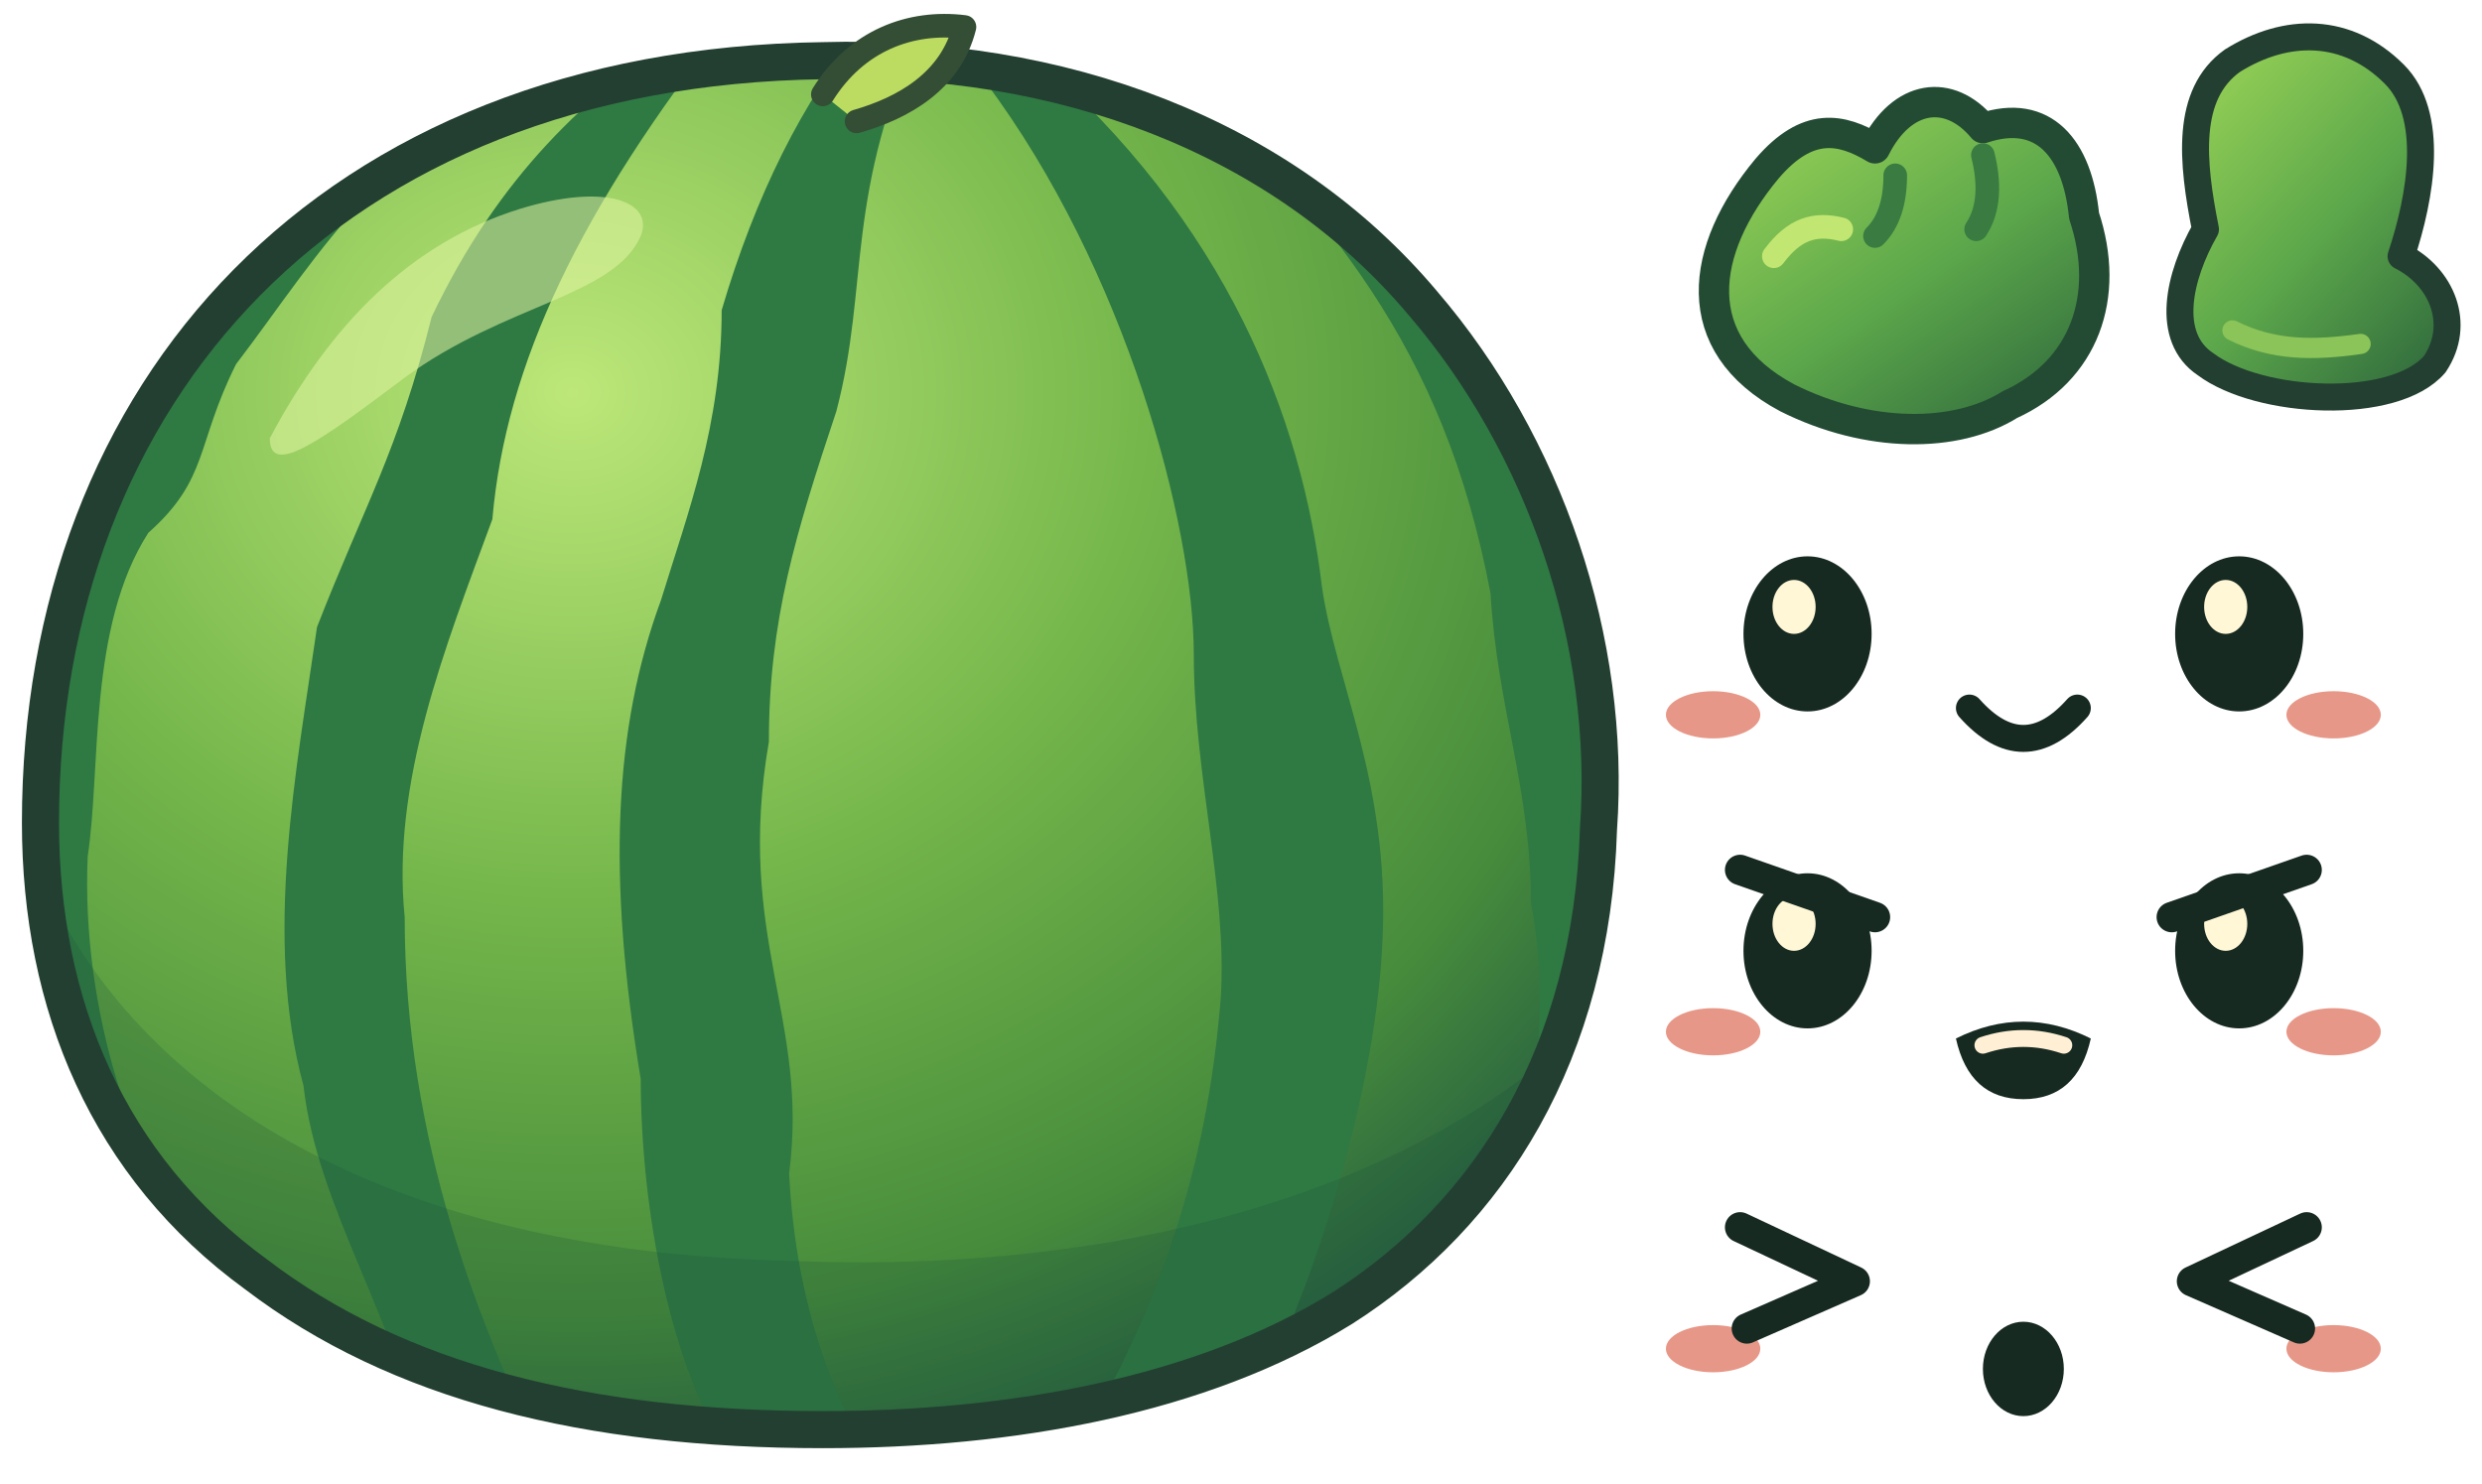
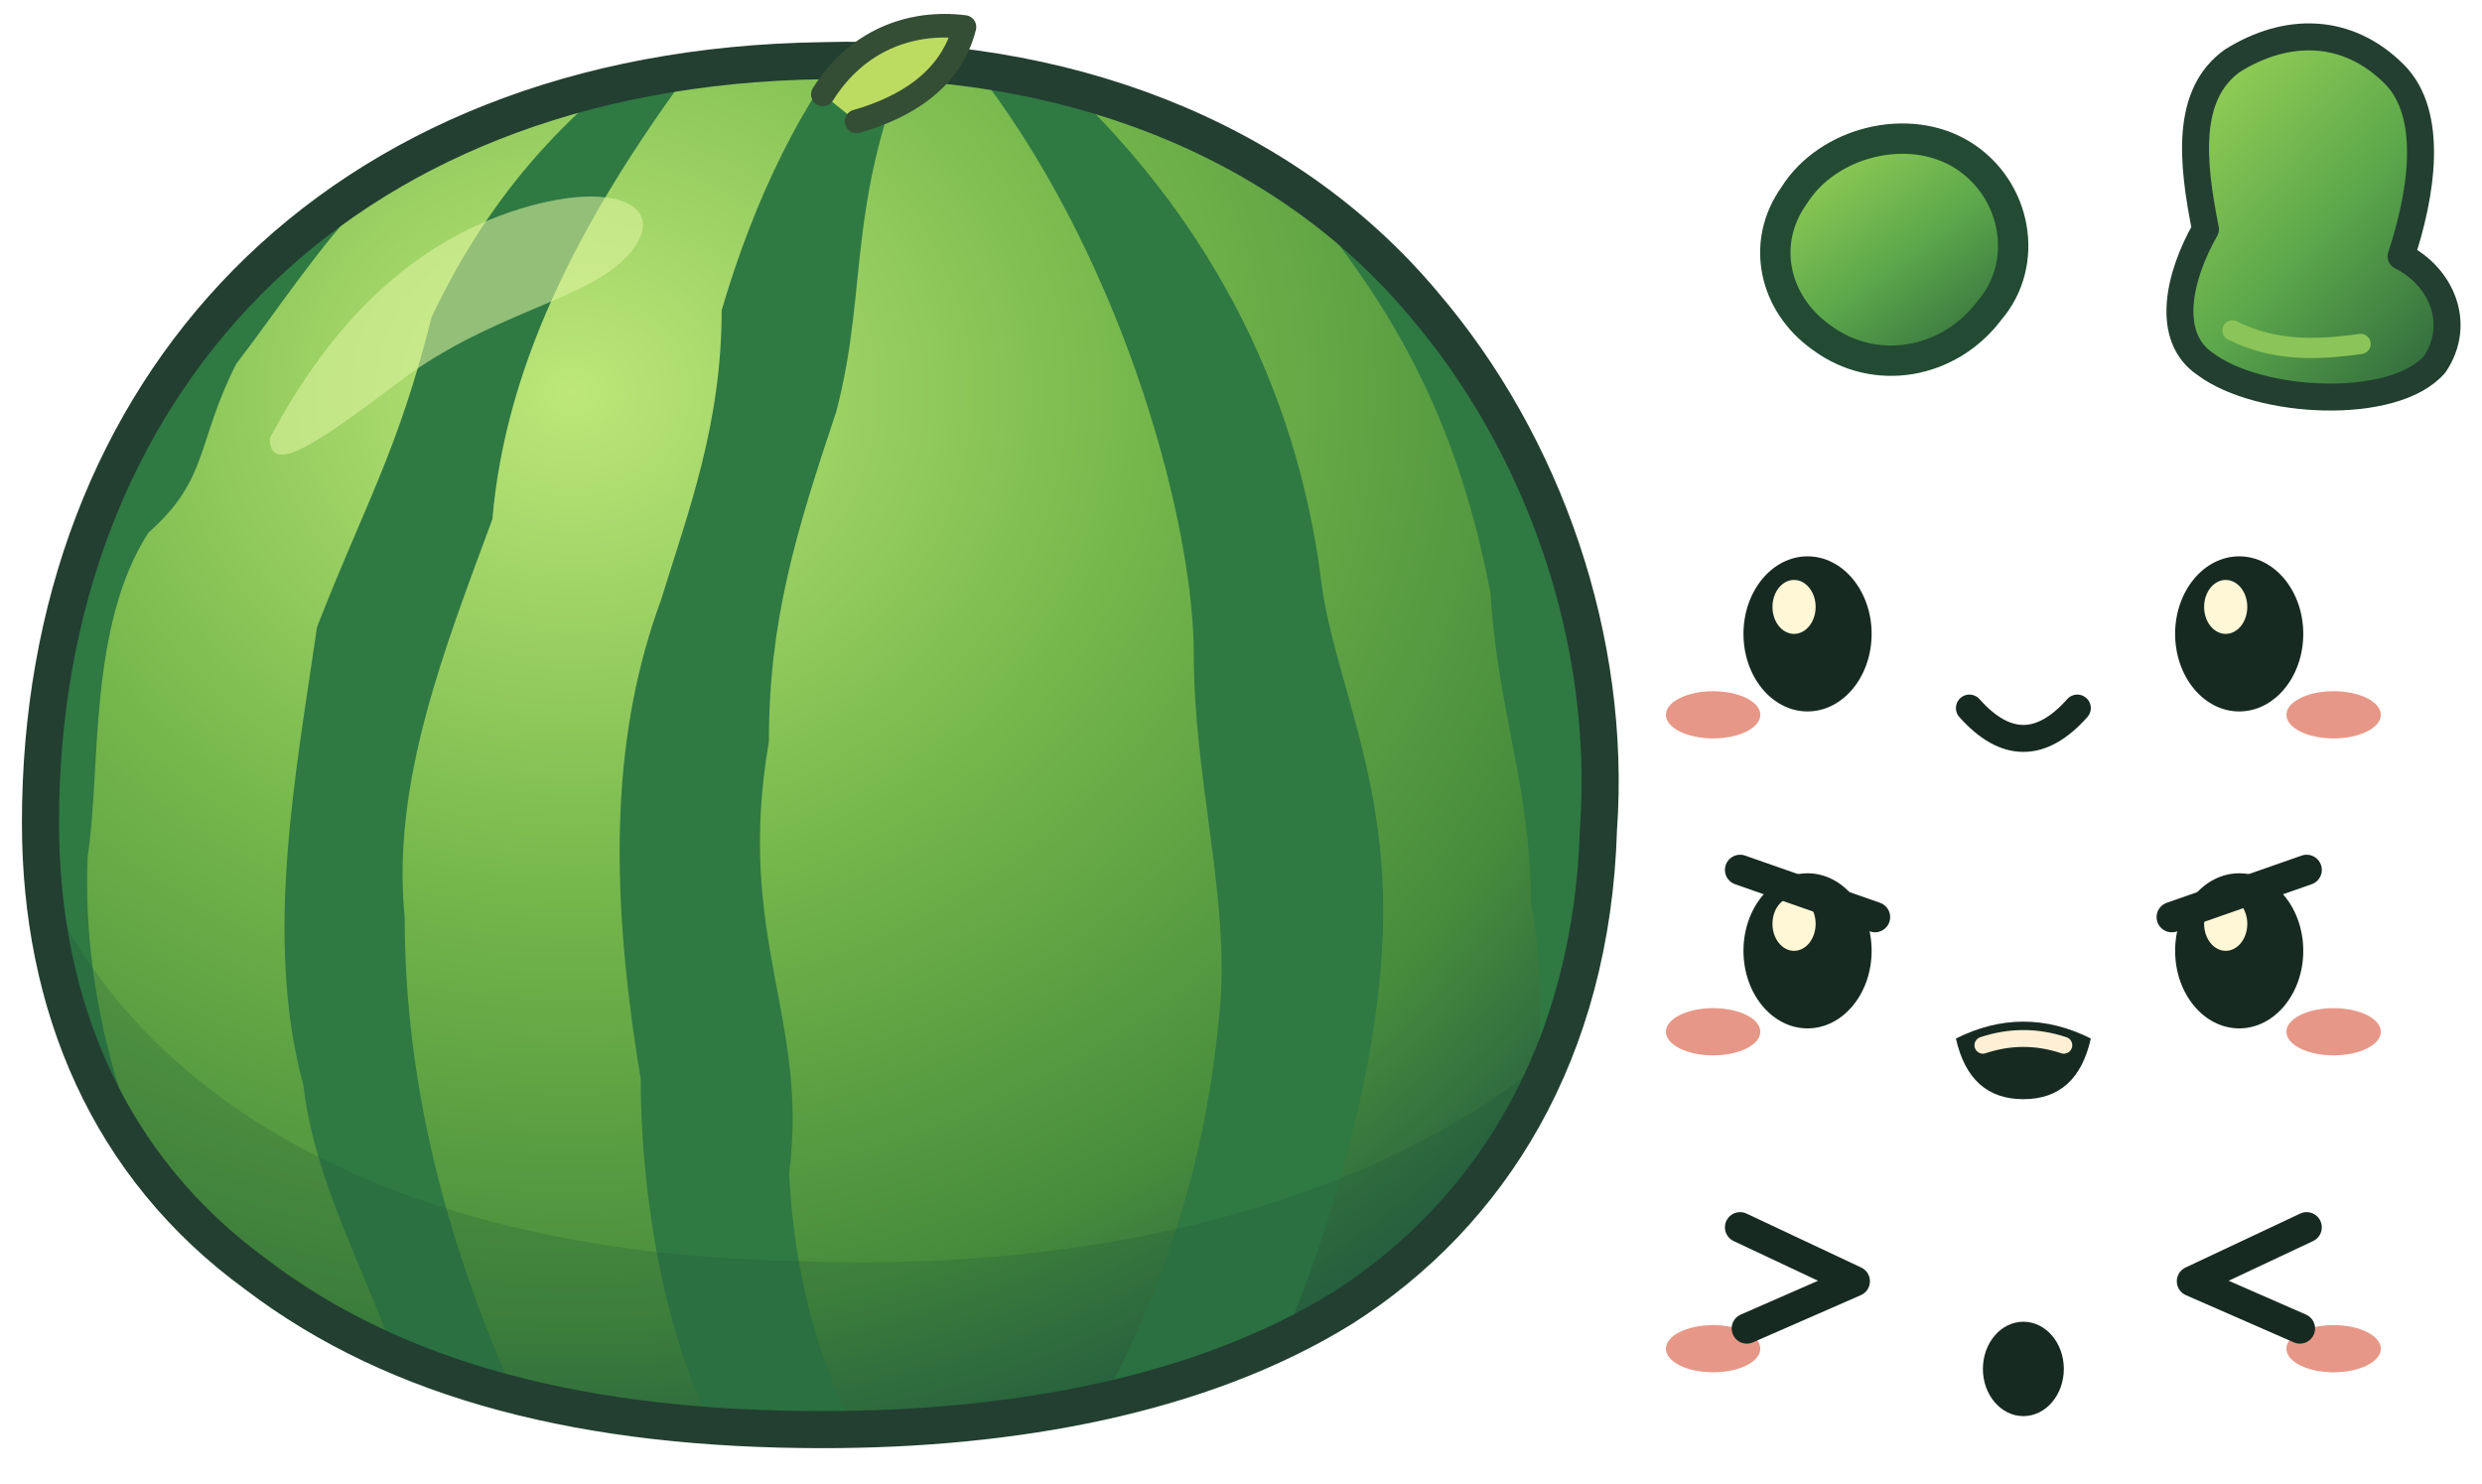
<svg xmlns="http://www.w3.org/2000/svg" width="368" height="220" viewBox="0 0 368 220">
  <defs>
    <radialGradient id="rind" cx="34%" cy="24%" r="82%">
      <stop stop-color="#bde779" />
      <stop offset=".46" stop-color="#74b64a" />
      <stop offset=".83" stop-color="#478c3c" />
      <stop offset="1" stop-color="#2b6540" />
    </radialGradient>
    <linearGradient id="limb" x2="0.8" y2="1">
      <stop stop-color="#a1d858" />
      <stop offset=".58" stop-color="#5da84b" />
      <stop offset="1" stop-color="#34703e" />
    </linearGradient>
    <path id="body" d="M122 9c35-1 68 11 89 36 18 21 28 50 26 78-1 33-16 57-38 71-21 13-49 18-77 18-35 0-63-7-84-23-22-16-32-40-32-67C6 58 49 10 122 9Z" />
    <clipPath id="body-clip">
      <use href="#body" />
    </clipPath>
    <g id="eyes">
      <ellipse cx="24" cy="19" rx="9.5" ry="11.5" />
      <ellipse cx="88" cy="19" rx="9.5" ry="11.5" />
      <g fill="#fff7d6">
        <ellipse cx="22" cy="15" rx="3.2" ry="4" />
        <ellipse cx="86" cy="15" rx="3.2" ry="4" />
      </g>
    </g>
    <g id="cheeks" fill="#e38572" opacity=".85">
      <ellipse cx="10" cy="31" rx="7" ry="3.5" />
      <ellipse cx="102" cy="31" rx="7" ry="3.5" />
    </g>
  </defs>
  <use href="#body" fill="url(#rind)" />
  <g clip-path="url(#body-clip)" fill="#2f7943">
    <path d="M91 2C56 21 48 37 35 54c-6 12-4 17-13 25-9 14-7 35-9 48-1 23 7 46 16 57 1 7 9 14 12 25l-31-12-16-46 7-72 21-34 25-28Z" />
    <path d="M108 3C86 31 75 54 73 77c-7 19-15 39-13 59 0 33 11 61 22 83L63 216c-4-20-16-37-18-55-6-22-1-47 2-68 7-18 12-26 17-46C74 26 87 14 102 4Z" />
    <path d="M137 3c-12 26-8 39-13 58-6 18-10 31-10 49-5 29 6 41 3 64 1 20 7 35 14 45l-20 1c-12-15-16-42-16-60-5-30-4-52 3-71 4-13 9-26 9-43 5-17 12-31 21-42Z" />
    <path d="M153 8c29 25 40 54 43 79 2 14 10 29 9 52-1 26-13 60-22 74l-26 6c15-24 22-46 24-71 1-16-4-33-4-51 0-19-10-57-31-85Z" />
    <path d="M172 7c40 21 63 50 71 79l6 62-16 49-23 14c16-27 21-57 17-77 0-17-5-29-6-46-7-37-24-56-49-81Z" />
    <path d="M9 136c17 31 55 50 109 51 54 2 95-13 118-36l-9 46-37 15-64 14-69-9-42-24Z" fill="#164b36" opacity=".2" />
    <path d="M40 65c9-17 21-29 37-34 13-4 20-1 18 4-4 9-20 10-35 21-12 9-20 15-20 9Z" fill="#e0f5a0" opacity=".57" />
  </g>
  <use href="#body" fill="none" stroke="#233f31" stroke-width="5.5" />
  <path d="M122 14c5-8 13-11 21-10-2 8-9 12-16 14" fill="#bcdb61" stroke="#344e35" stroke-width="3.5" stroke-linecap="round" stroke-linejoin="round" />
  <g transform="translate(246 2)">
-     <path d="M16 23c6-7 11-6 16-3 4-8 11-9 16-3 9-3 14 3 15 13 4 12 0 23-11 28-8 5-21 5-33-1-15-8-13-22-3-34Z" fill="url(#limb)" stroke="#234b33" stroke-width="4.5" stroke-linejoin="round" />
-     <path d="M35 24c0 4-1 7-3 9m16-12c1 4 1 8-1 11" fill="none" stroke="#397b41" stroke-width="3.5" stroke-linecap="round" />
-     <path d="M17 36c3-4 6-5 10-4" fill="none" stroke="#c2e672" stroke-width="3.5" stroke-linecap="round" />
+     <path d="M20 27c5-8 17-11 25-6 8 5 10 16 4 23-6 8-17 10-25 4-7-5-9-14-4-21Z" fill="url(#limb)" stroke="#234b33" stroke-width="4.5" stroke-linejoin="round" />
  </g>
  <g transform="translate(320 2)">
    <path d="M11 7c8-5 17-5 24 2 6 6 4 18 1 27 6 3 9 10 5 16-6 7-26 6-34 0-6-4-4-13 0-20C5 22 4 12 11 7Z" fill="url(#limb)" stroke="#233f31" stroke-width="4" stroke-linejoin="round" />
    <path d="M11 47c6 3 12 3 19 2" fill="none" stroke="#8bc458" stroke-width="3" stroke-linecap="round" />
  </g>
  <g transform="translate(244 75)" fill="#172a22">
    <use href="#eyes" />
    <use href="#cheeks" />
    <path d="M48 30q8 9 16 0" fill="none" stroke="#172a22" stroke-width="4" stroke-linecap="round" />
  </g>
  <g transform="translate(244 122)" fill="#172a22">
    <use href="#eyes" />
    <use href="#cheeks" />
    <path d="m14 7 20 7m64-7-20 7" fill="none" stroke="#172a22" stroke-width="4.5" stroke-linecap="round" />
    <path d="M46 32q10-5 20 0-2 9-10 9t-10-9Z" />
    <path d="M50 33q6-2 12 0" fill="none" stroke="#fff0d5" stroke-width="2.5" stroke-linecap="round" />
  </g>
  <g transform="translate(244 169)" fill="#172a22">
    <use href="#cheeks" />
    <path d="m14 13 17 8-16 7m83-15-17 8 16 7" fill="none" stroke="#172a22" stroke-width="4.5" stroke-linecap="round" stroke-linejoin="round" />
    <ellipse cx="56" cy="34" rx="6" ry="7" />
  </g>
</svg>
